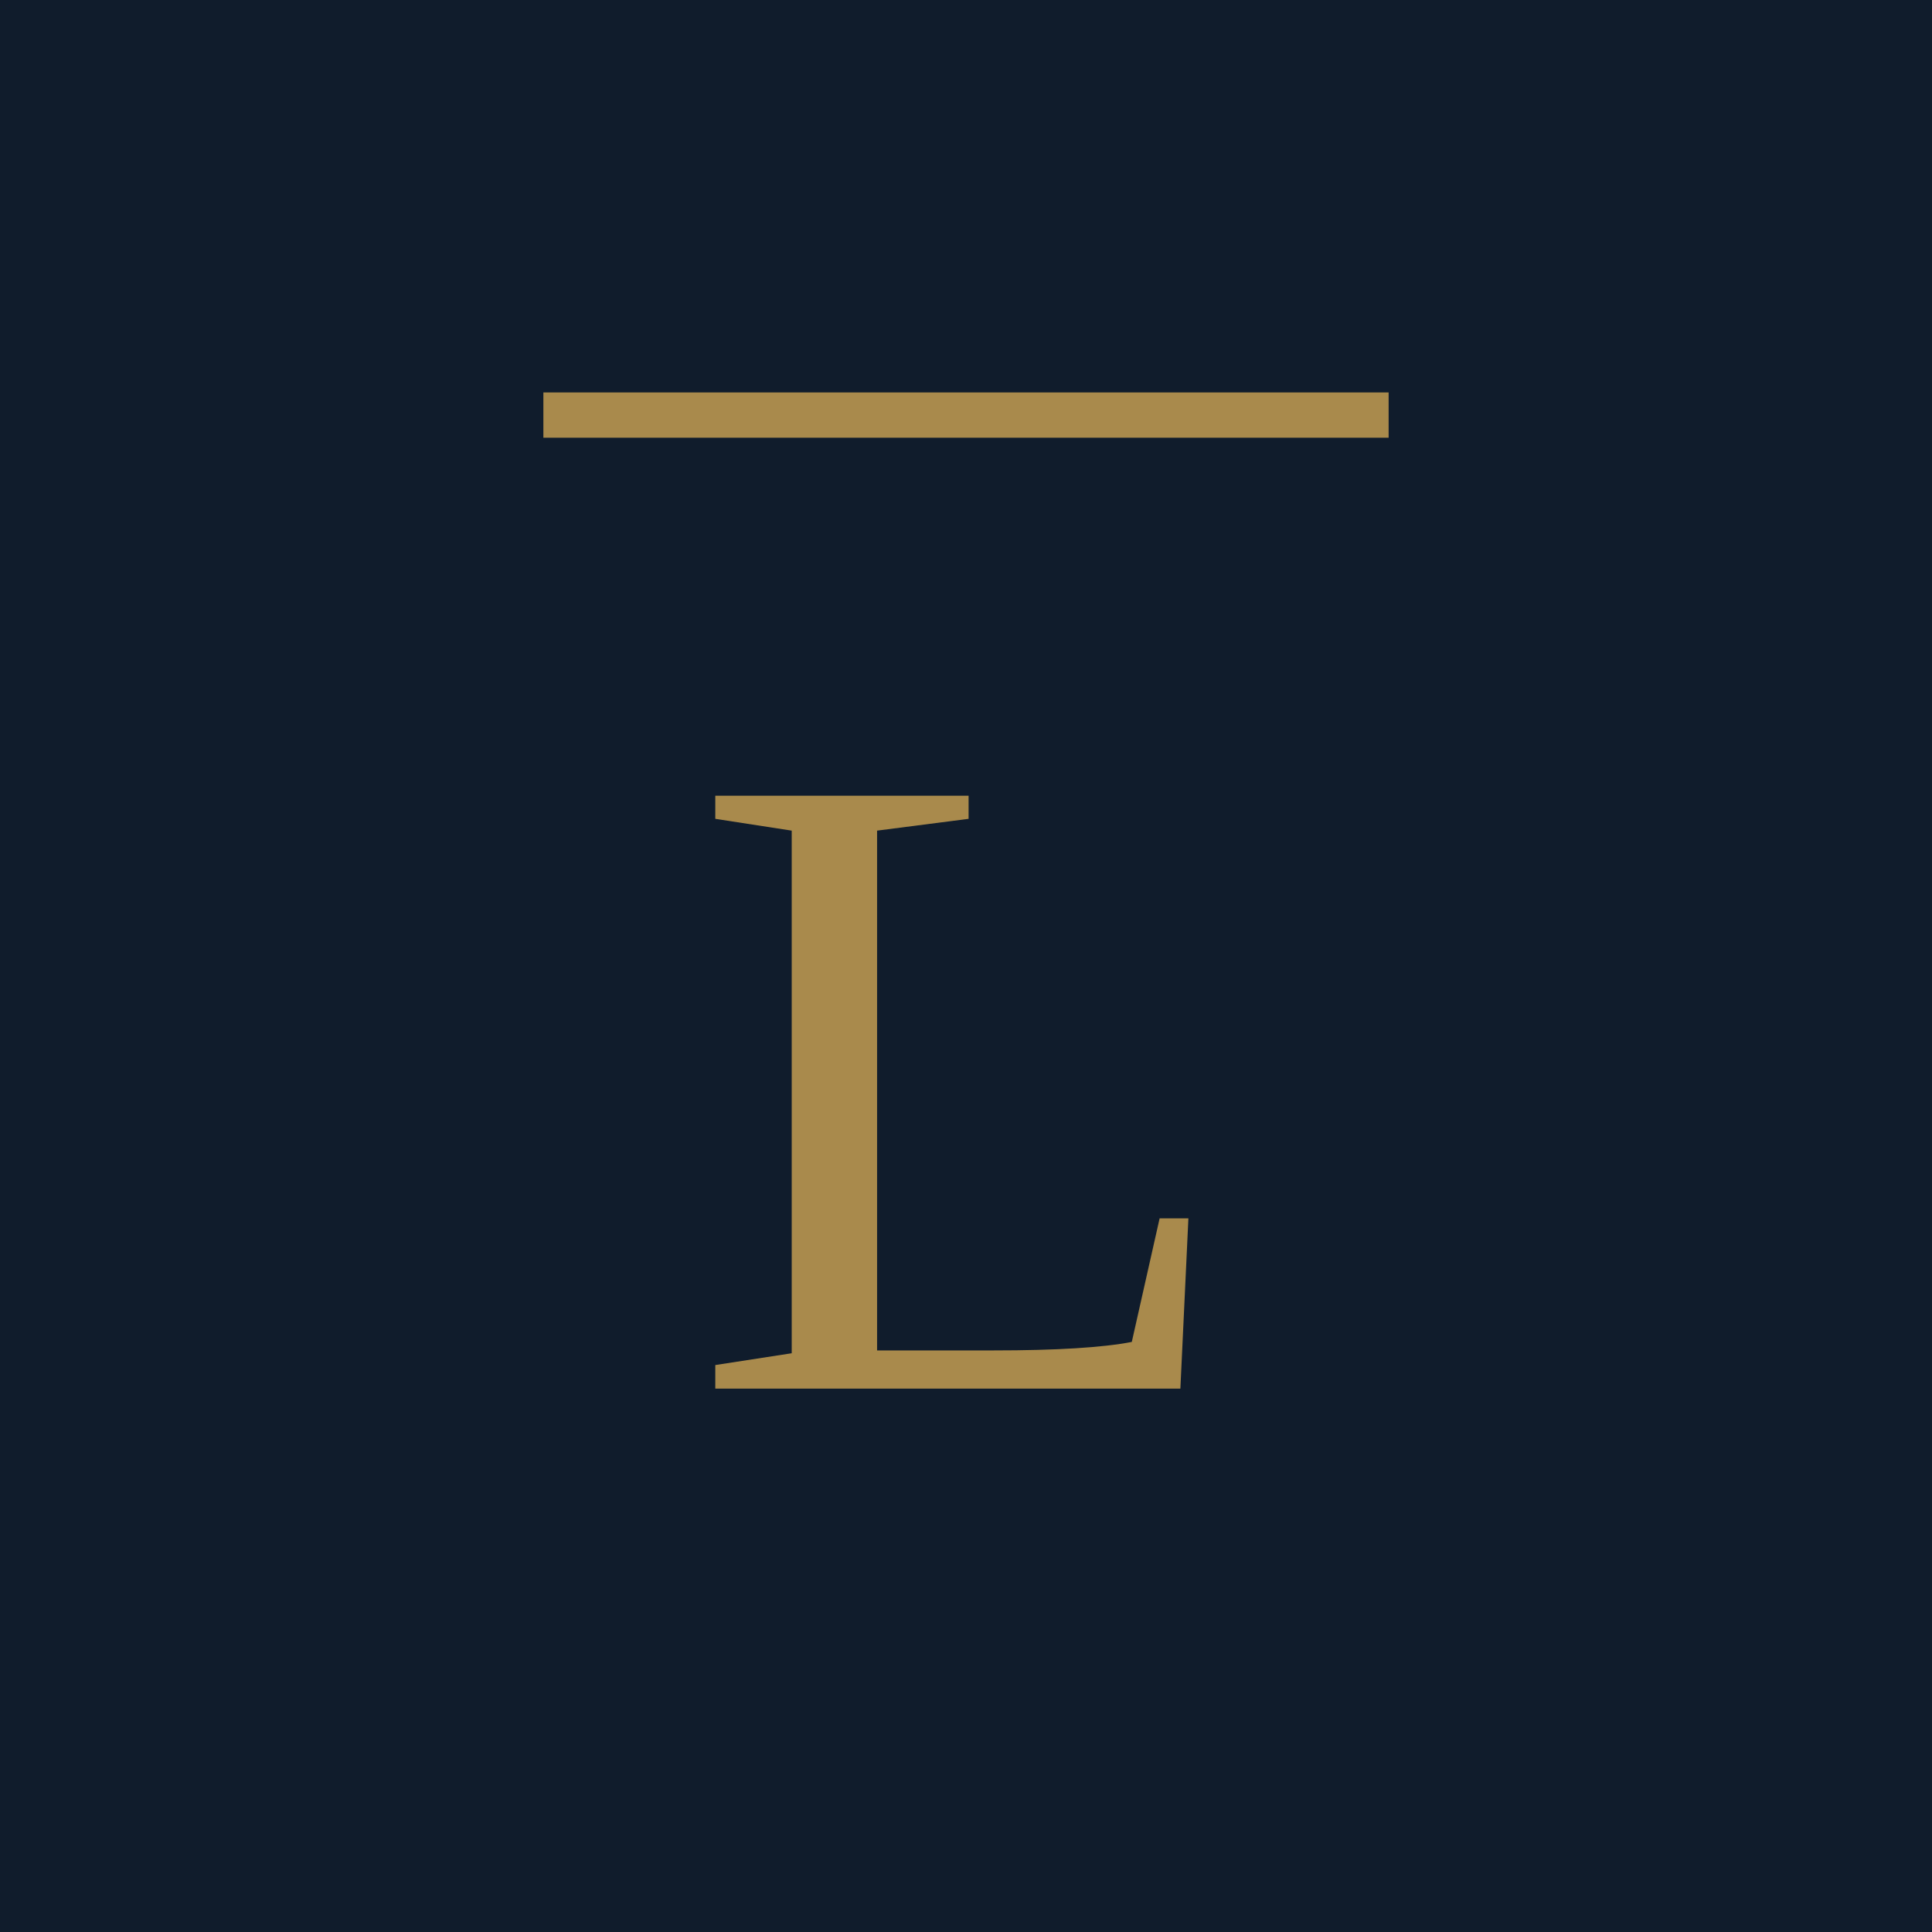
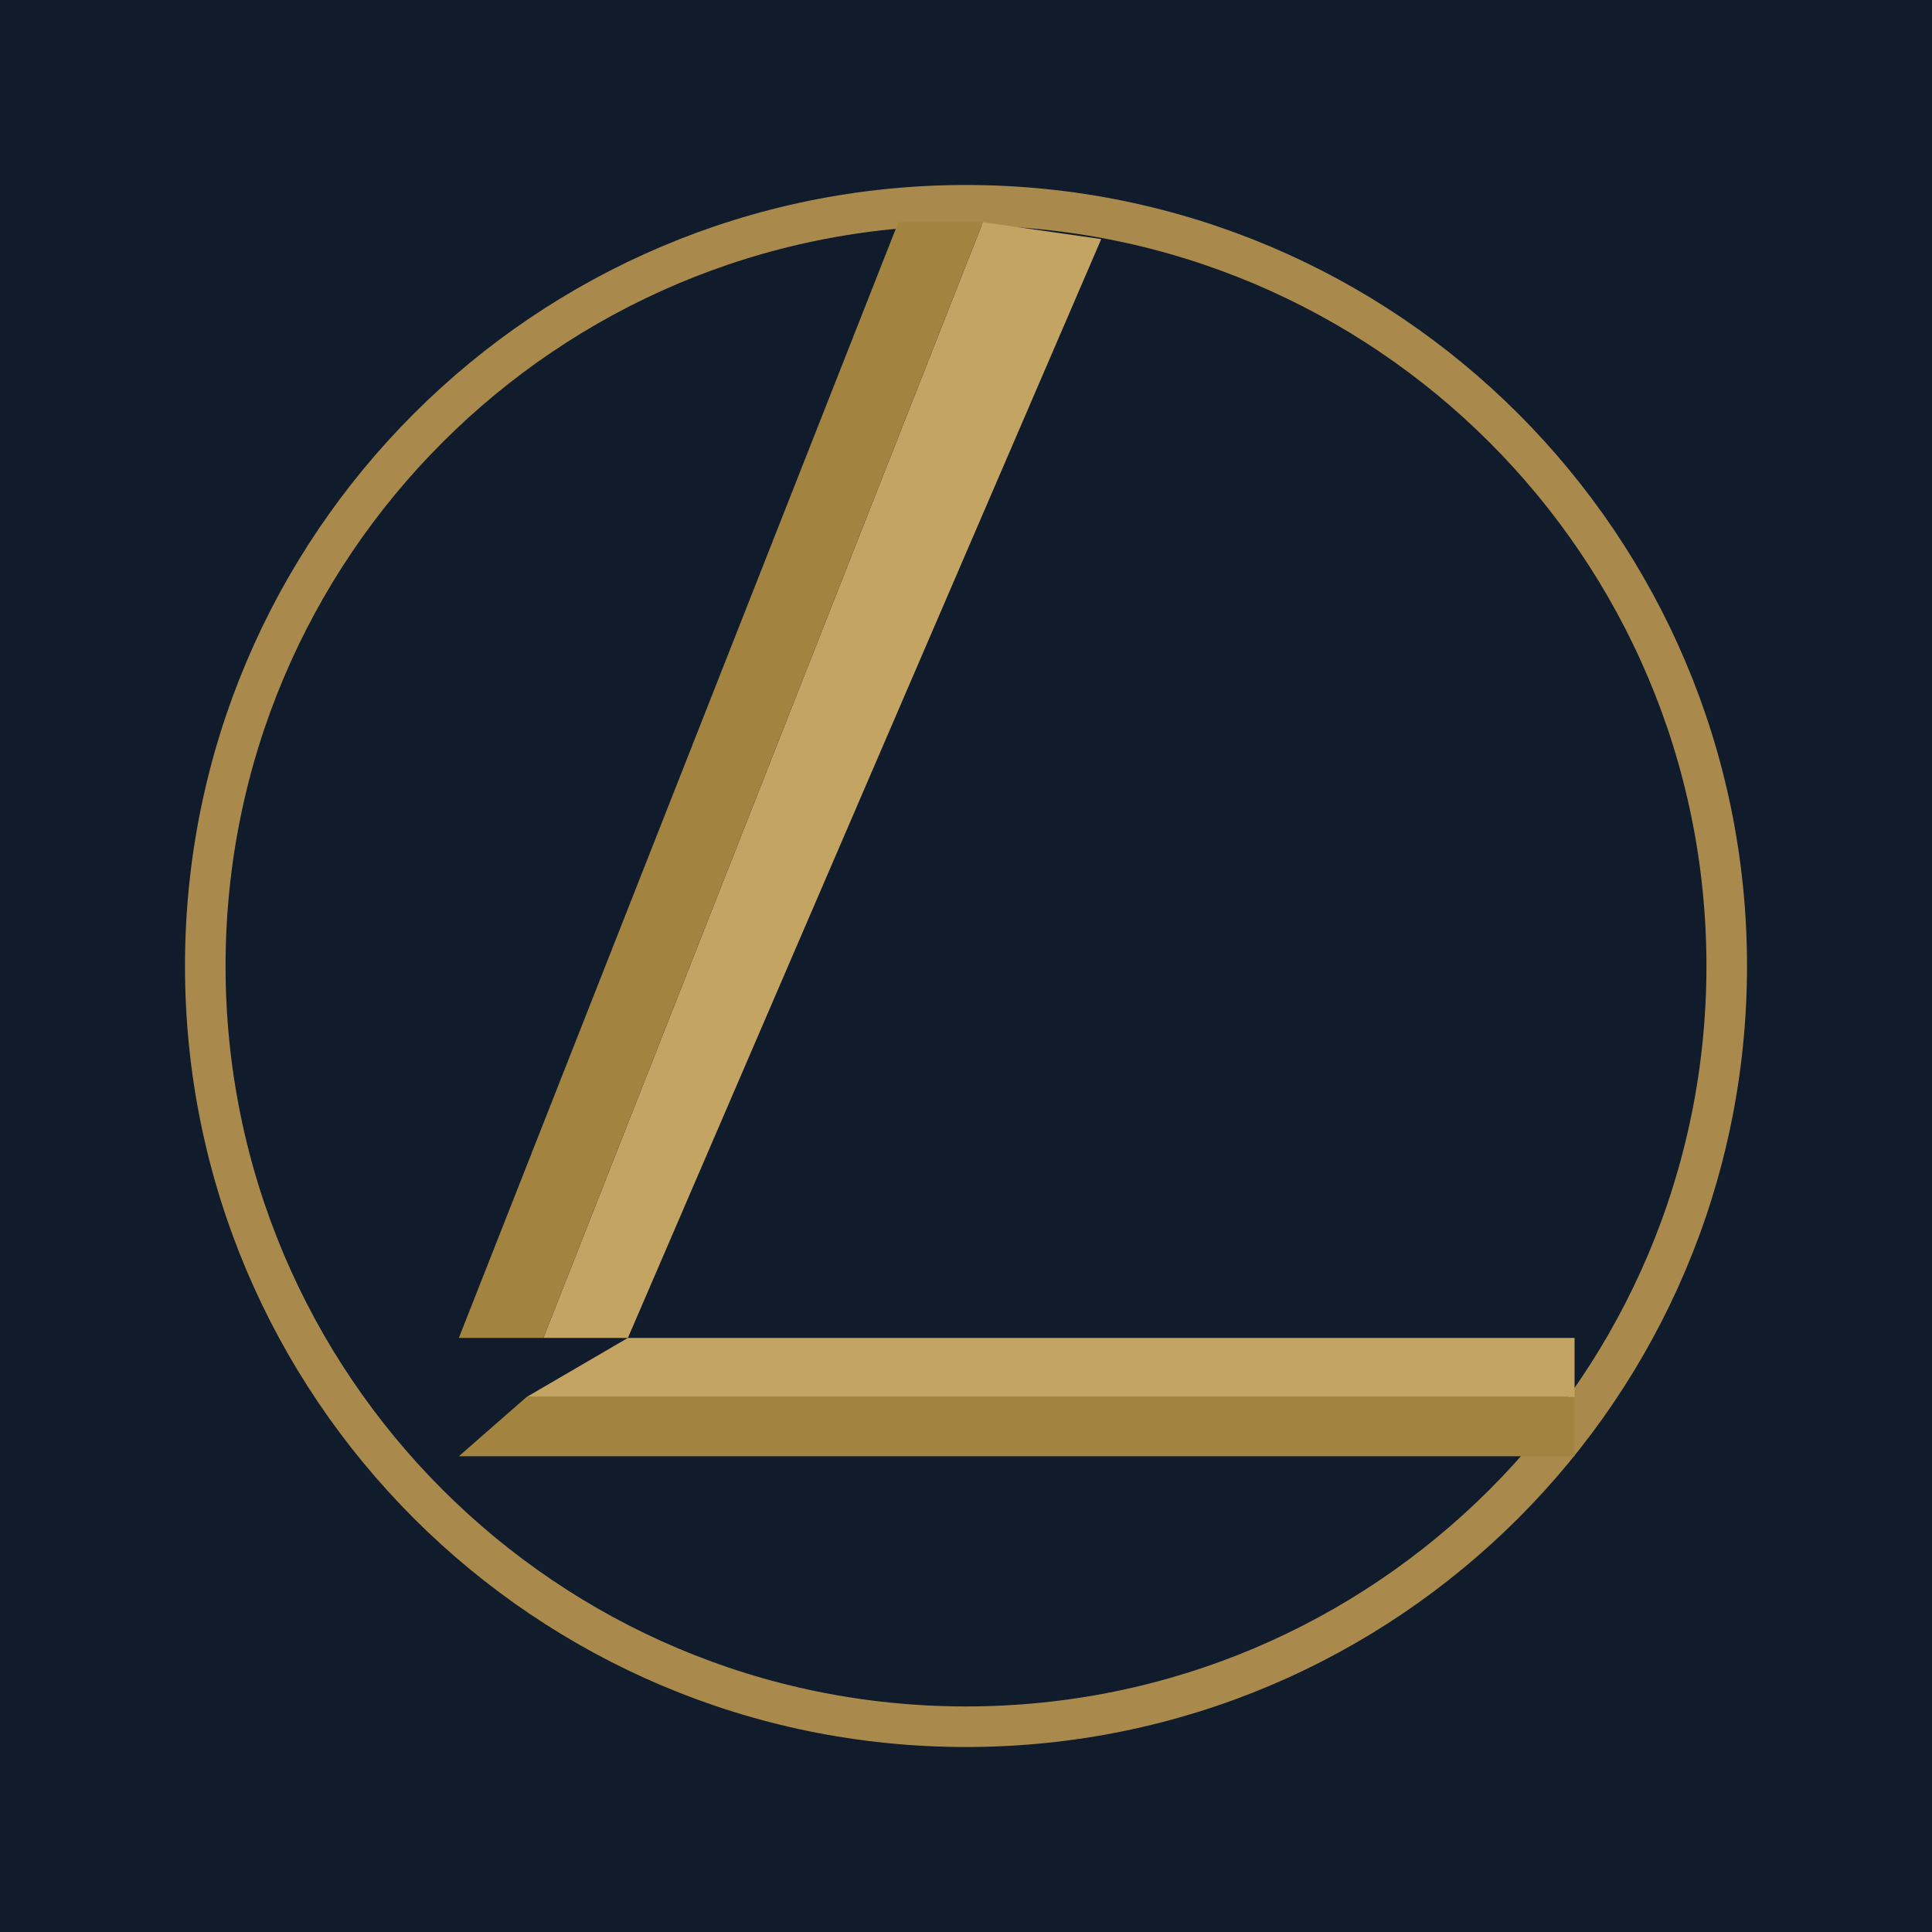
- <svg xmlns="http://www.w3.org/2000/svg" viewBox="0 0 64 64" role="img" aria-label="Étude notariale Thomas Lévy">
+ <svg xmlns="http://www.w3.org/2000/svg" viewBox="0 0 64 64" role="img" aria-label="Lévy Notaires — Paris">
  <rect width="64" height="64" fill="#101C2C" />
-   <rect x="18" y="13" width="28" height="1.5" fill="#A98A4C" />
-   <text x="32" y="46" fill="#A98A4C" font-family="Georgia, 'Times New Roman', serif" font-size="30" font-weight="500" text-anchor="middle">L</text>
+   <g transform="translate(32 32) scale(0.56) translate(-50 -50)">
+     <circle cx="50" cy="50" r="45" fill="none" stroke="#A98A4C" stroke-width="2.4" />
+     <polygon points="51,6 58,7 30,72 25,72" fill="#C4A463" />
+     <polygon points="46,6 51,6 25,72 20,72" fill="#A2833F" />
+     <polygon points="30,72 86,72 86,75.5 24,75.5" fill="#C4A463" />
+     <polygon points="24,75.5 86,75.5 86,79 20,79" fill="#A2833F" />
+   </g>
</svg>
